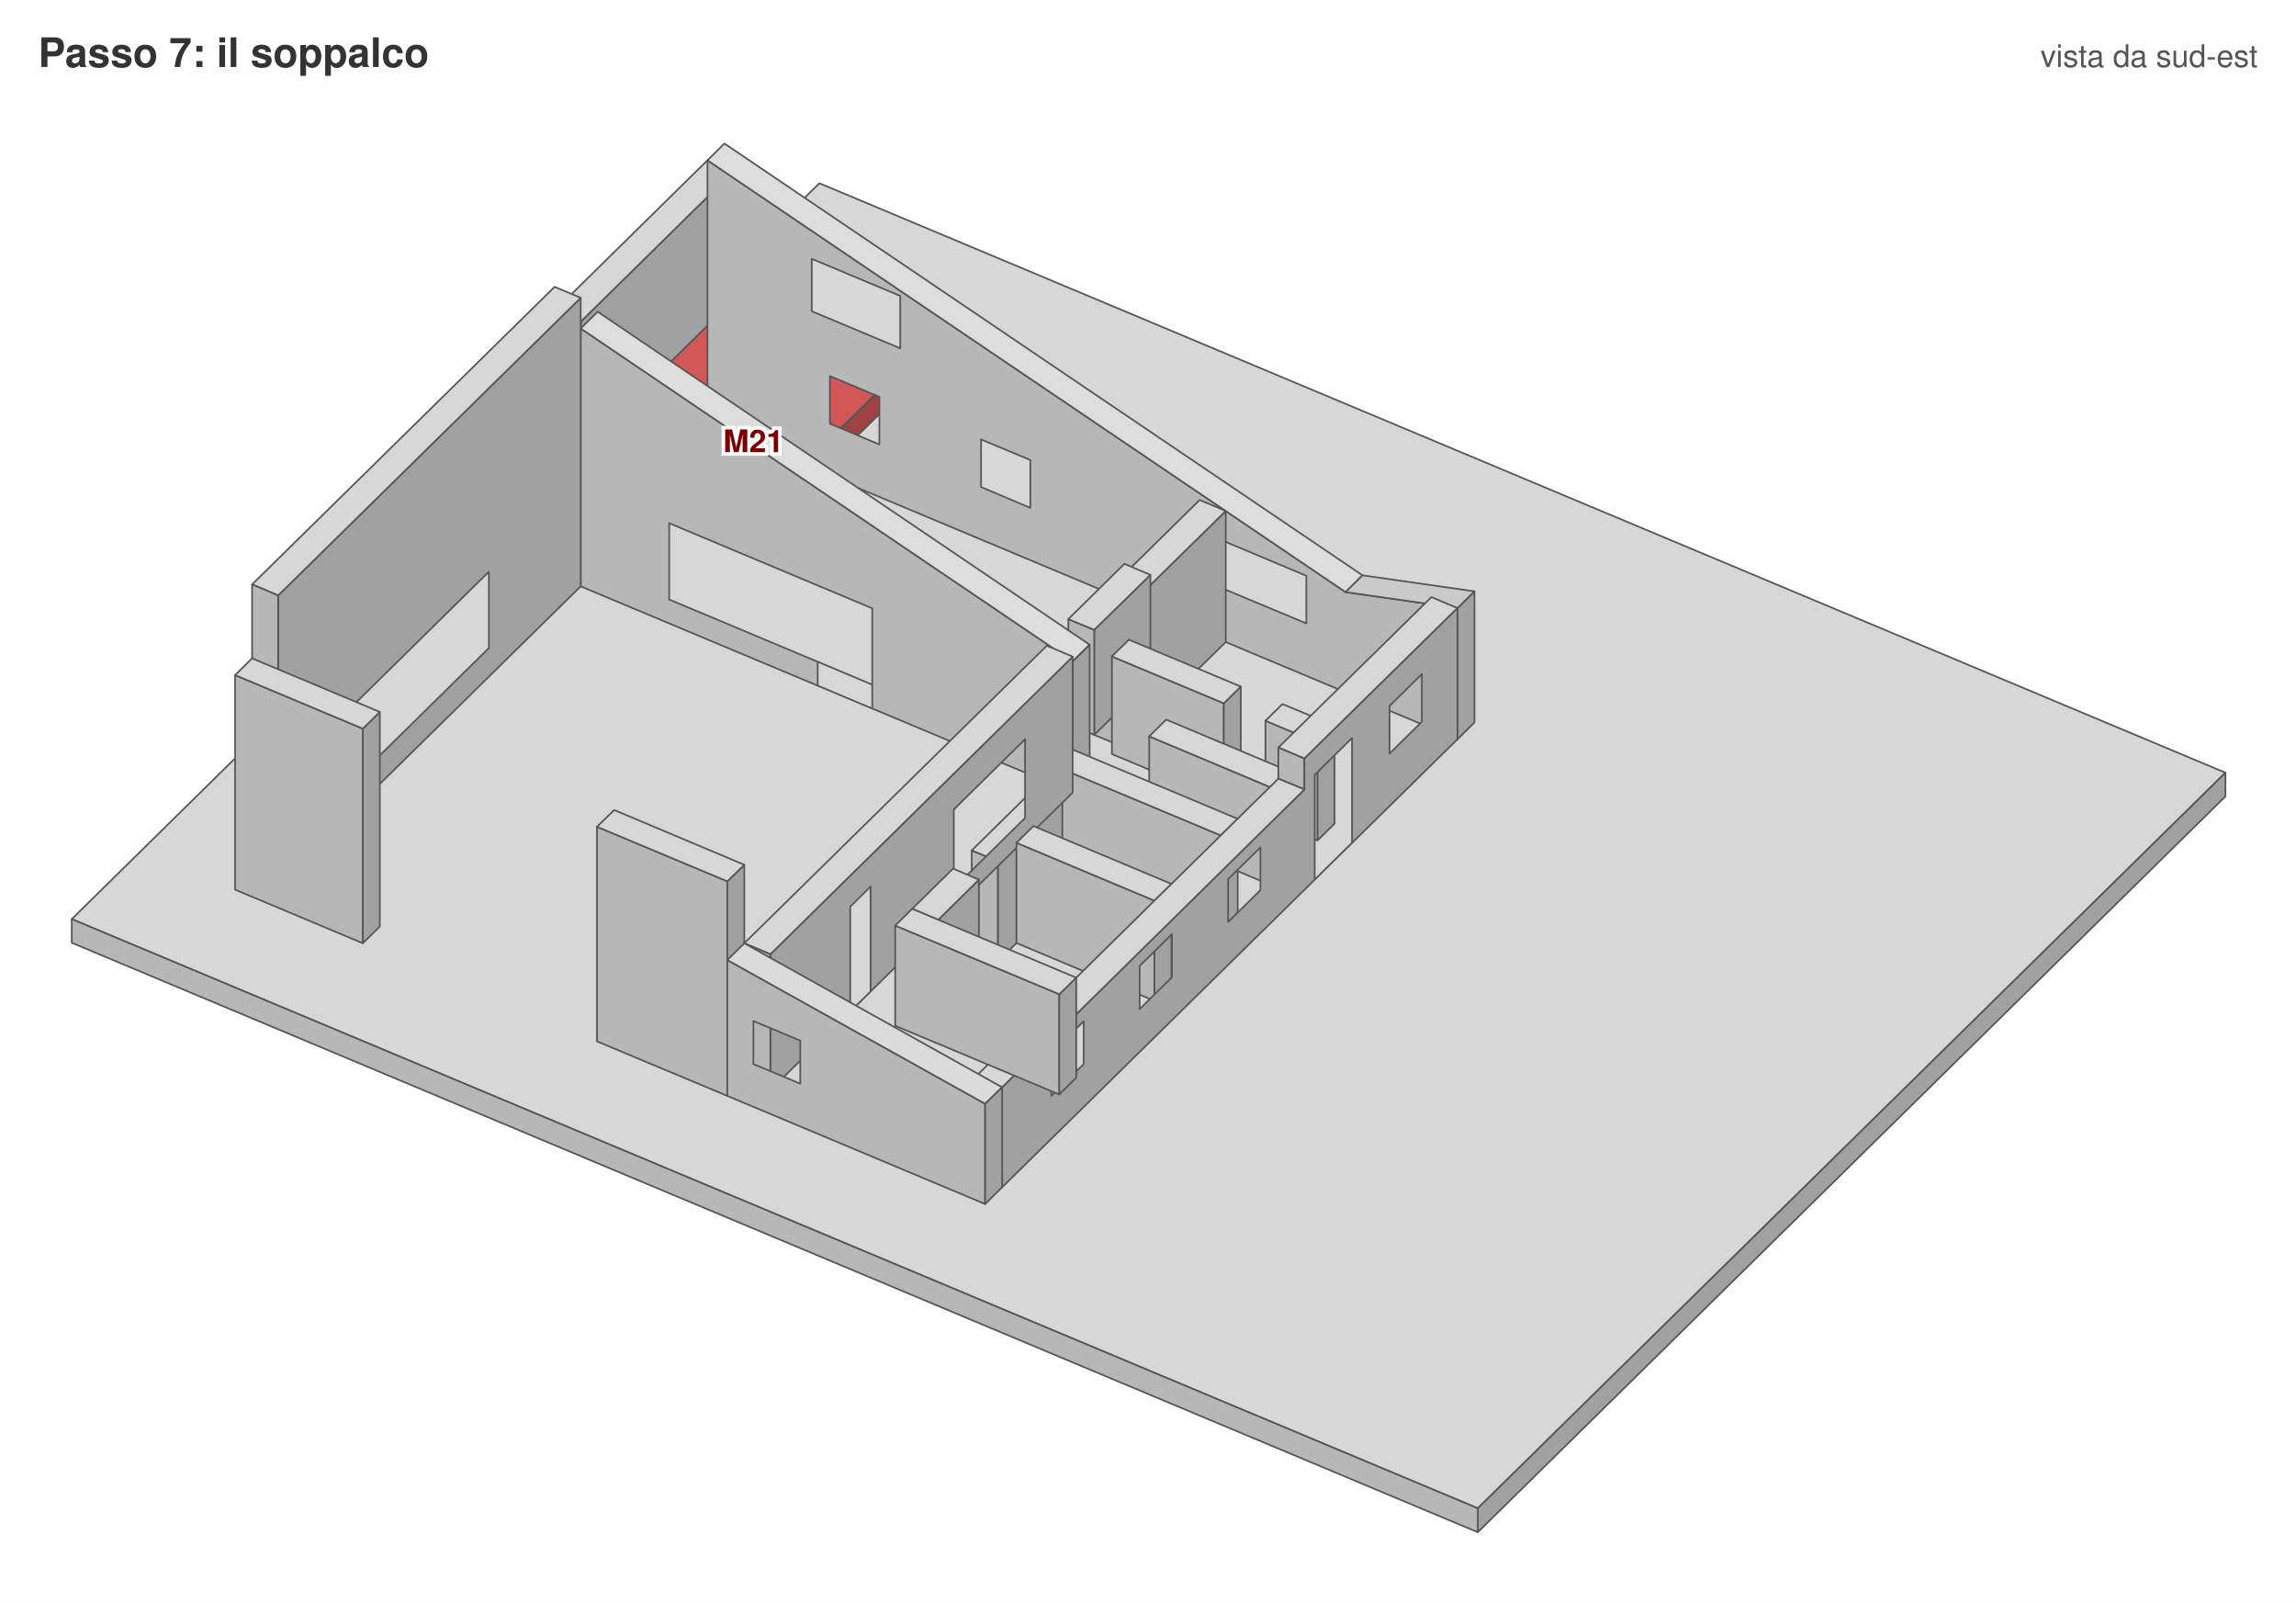
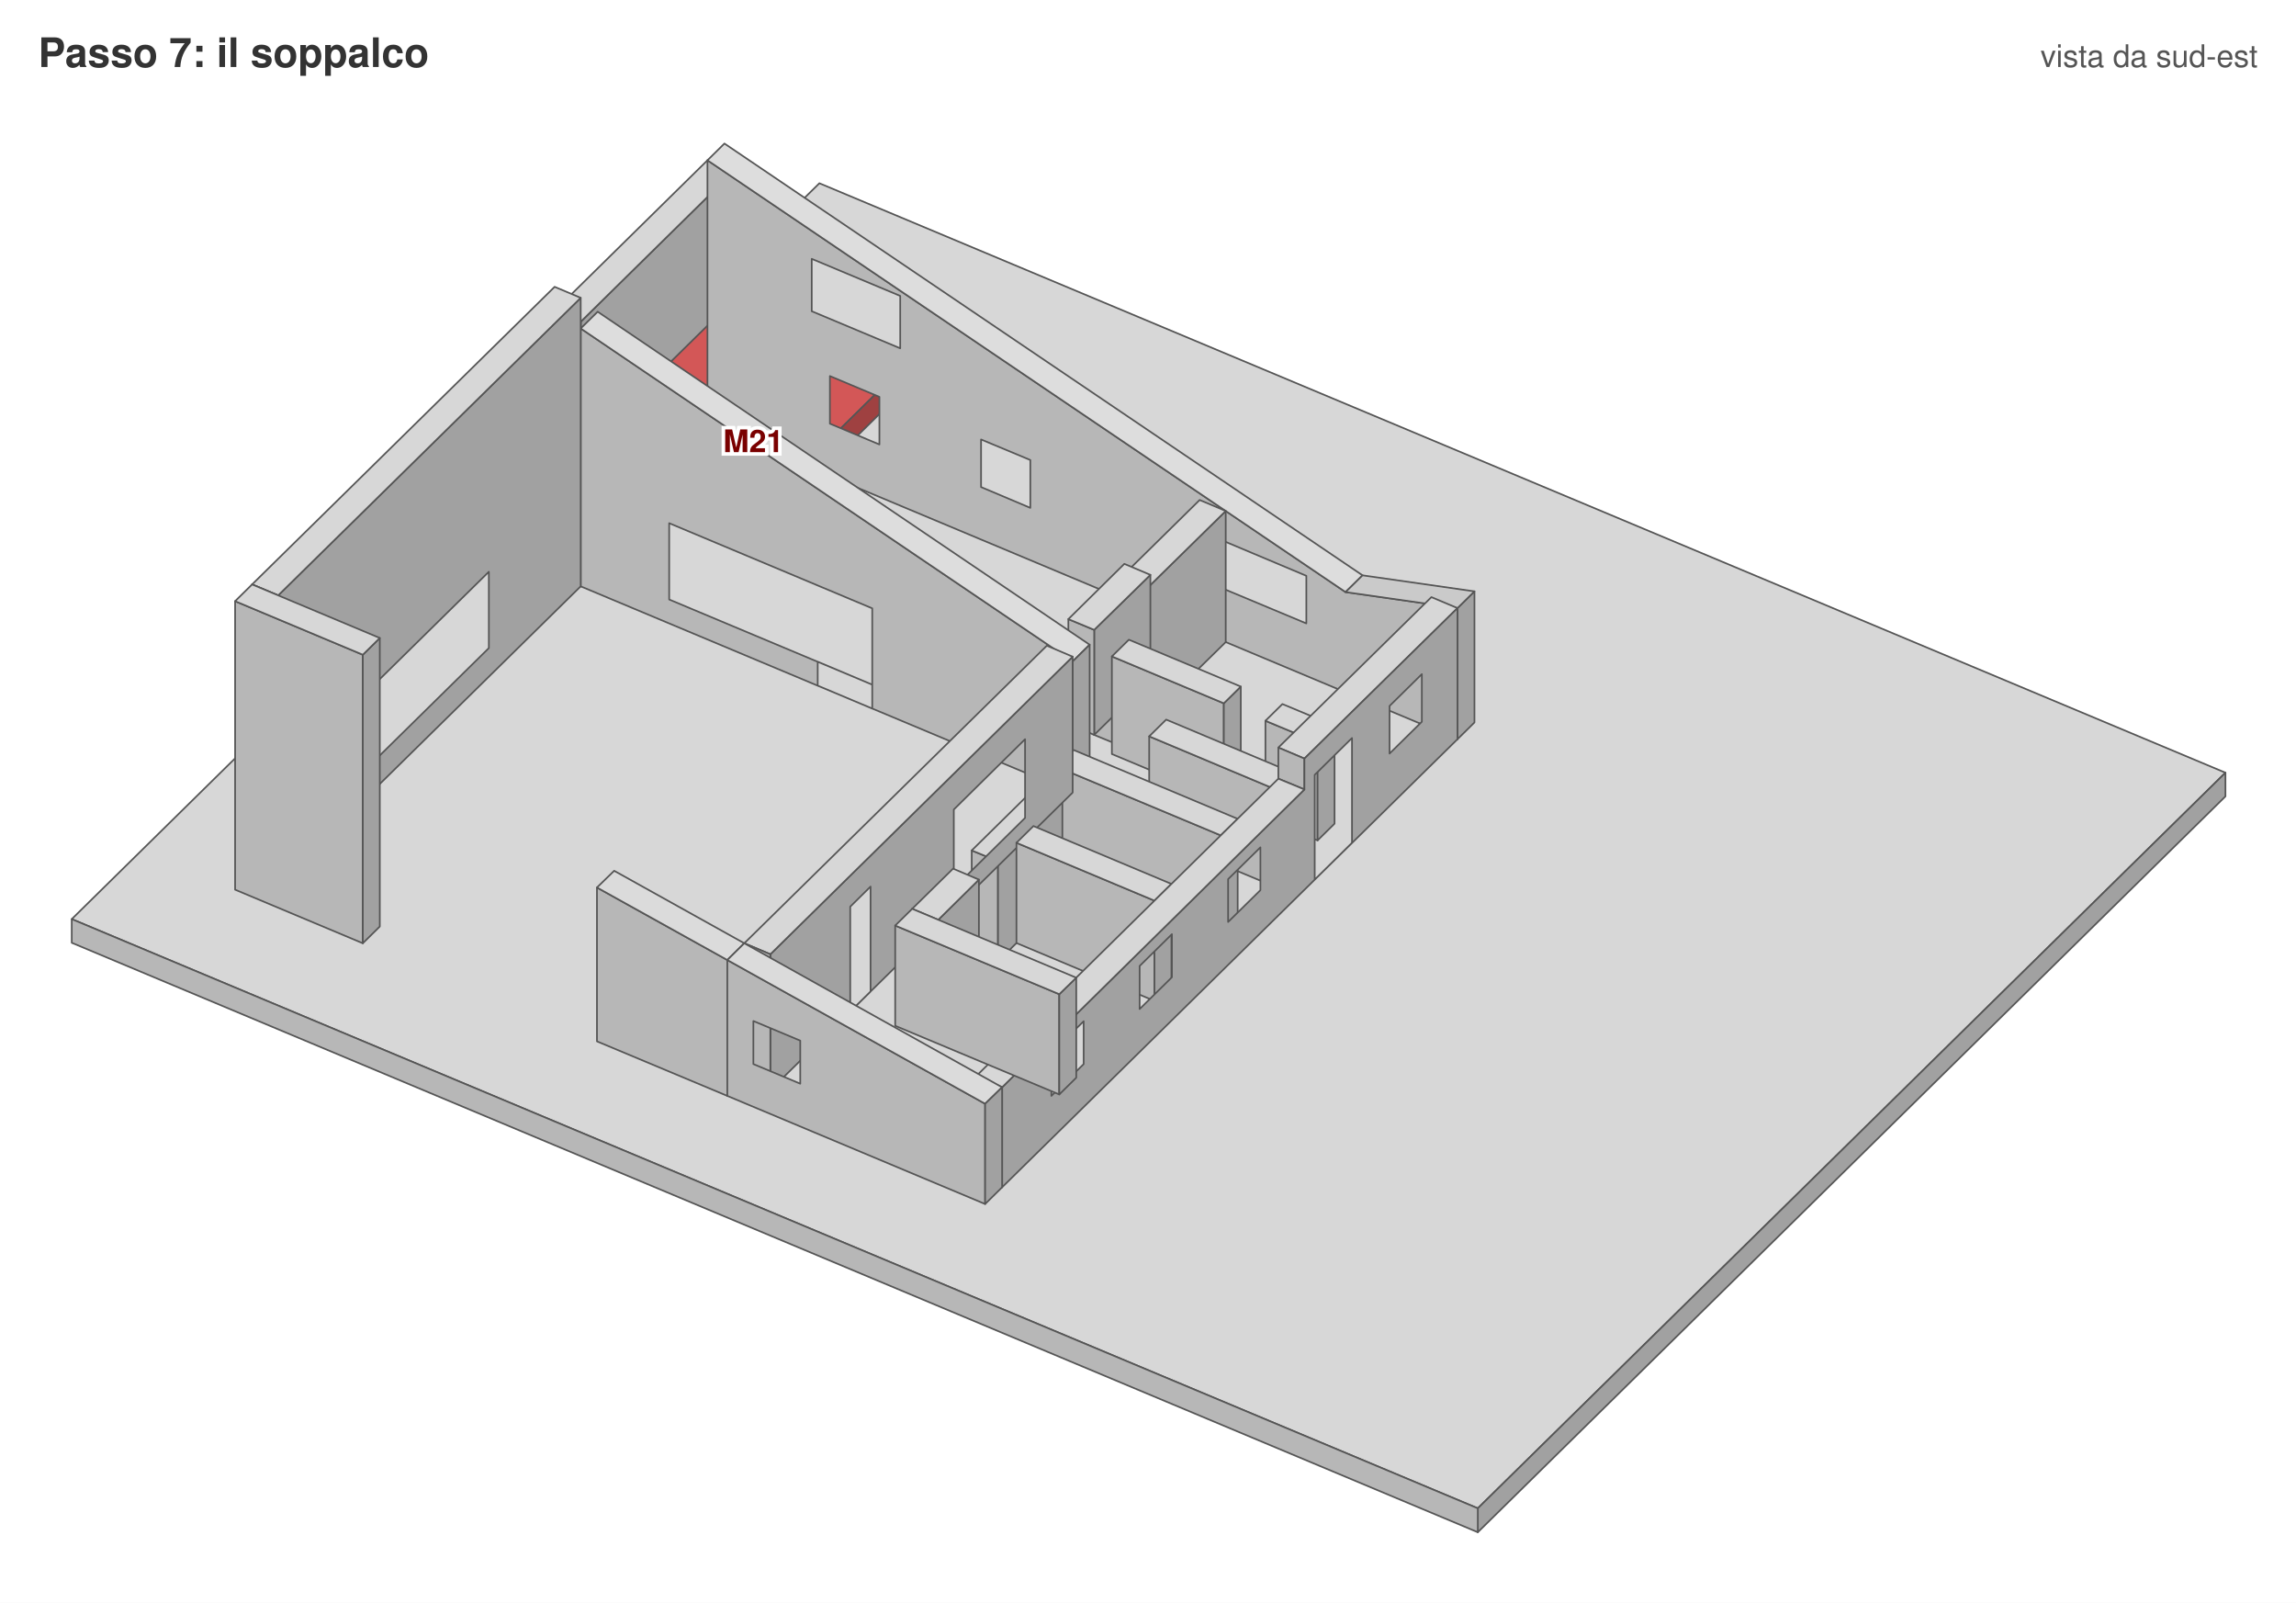
<svg xmlns="http://www.w3.org/2000/svg" viewBox="0 0 960 670" width="960" height="670">
  <rect width="100%" height="100%" fill="#ffffff" />
  <text x="16" y="28" font-family="Helvetica, Arial, sans-serif" font-size="17" font-weight="bold" fill="#333">Passo 7: il soppalco</text>
  <path d="M 342.6 76.6 L 930.5 323.0 L 617.9 630.5 L 30.0 384.2 Z" fill="rgb(215,215,215)" fill-rule="evenodd" stroke="#555" stroke-width="0.7" stroke-linejoin="round" />
  <path d="M 930.5 332.9 L 617.9 640.5 L 617.9 630.5 L 930.5 323.0 Z" fill="rgb(161,161,161)" fill-rule="evenodd" stroke="#555" stroke-width="0.7" stroke-linejoin="round" />
  <path d="M 617.9 640.5 L 30.0 394.1 L 30.0 384.2 L 617.9 630.5 Z" fill="rgb(183,183,183)" fill-rule="evenodd" stroke="#555" stroke-width="0.7" stroke-linejoin="round" />
  <path d="M 306.7 182.2 L 242.8 245.1 L 242.8 134.5 L 306.7 71.6 Z M 303.2 163.8 L 276.9 189.6 L 276.9 169.7 L 303.2 143.8 Z" fill="rgb(161,161,161)" fill-rule="evenodd" stroke="#555" stroke-width="0.7" stroke-linejoin="round" />
  <path d="M 231.9 240.5 L 231.9 129.9 L 242.8 134.5 L 242.8 245.1 Z" fill="rgb(183,183,183)" fill-rule="evenodd" stroke="#555" stroke-width="0.7" stroke-linejoin="round" />
  <path d="M 231.9 129.9 L 295.8 67.0 L 306.7 71.6 L 242.8 134.5 Z" fill="rgb(215,215,215)" fill-rule="evenodd" stroke="#555" stroke-width="0.7" stroke-linejoin="round" />
  <path d="M 306.7 125.4 L 376.4 154.6 L 319.6 210.5 L 249.9 181.3 Z" fill="rgb(211,87,87)" fill-rule="evenodd" stroke="#555" stroke-width="0.7" stroke-linejoin="round" />
  <path d="M 376.4 164.5 L 319.6 220.5 L 319.6 210.5 L 376.4 154.6 Z" fill="rgb(159,65,65)" fill-rule="evenodd" stroke="#555" stroke-width="0.7" stroke-linejoin="round" />
  <path d="M 319.6 220.5 L 249.9 191.3 L 249.9 181.3 L 319.6 210.5 Z" fill="rgb(180,74,74)" fill-rule="evenodd" stroke="#555" stroke-width="0.7" stroke-linejoin="round" />
  <path d="M 295.8 177.6 L 609.4 309.0 L 609.4 254.2 L 562.6 247.5 L 295.8 67.0 Z M 347.0 177.1 L 367.7 185.8 L 367.7 165.9 L 347.0 157.2 Z M 410.2 203.6 L 430.8 212.3 L 430.8 192.3 L 410.2 183.7 Z M 510.3 245.6 L 546.2 260.6 L 546.2 240.7 L 510.3 225.6 Z M 339.4 130.1 L 376.4 145.6 L 376.4 123.7 L 339.4 108.2 Z" fill="rgb(183,183,183)" fill-rule="evenodd" stroke="#555" stroke-width="0.7" stroke-linejoin="round" />
  <path d="M 569.7 240.5 L 302.9 60.0 L 295.8 67.0 L 562.6 247.5 Z" fill="rgb(221,221,221)" fill-rule="evenodd" stroke="#555" stroke-width="0.7" stroke-linejoin="round" />
  <path d="M 616.5 302.0 L 616.5 247.2 L 609.4 254.2 L 609.4 309.0 Z" fill="rgb(161,161,161)" fill-rule="evenodd" stroke="#555" stroke-width="0.7" stroke-linejoin="round" />
  <path d="M 616.5 247.2 L 569.7 240.5 L 562.6 247.5 L 609.4 254.2 Z" fill="rgb(202,202,202)" fill-rule="evenodd" stroke="#555" stroke-width="0.7" stroke-linejoin="round" />
  <path d="M 512.5 268.4 L 468.4 311.7 L 468.4 256.9 L 512.5 213.6 Z" fill="rgb(161,161,161)" fill-rule="evenodd" stroke="#555" stroke-width="0.7" stroke-linejoin="round" />
  <path d="M 457.5 252.4 L 501.6 209.0 L 512.5 213.6 L 468.4 256.9 Z" fill="rgb(215,215,215)" fill-rule="evenodd" stroke="#555" stroke-width="0.7" stroke-linejoin="round" />
  <path d="M 457.5 307.2 L 457.5 252.4 L 468.4 256.9 L 468.4 311.7 Z" fill="rgb(183,183,183)" fill-rule="evenodd" stroke="#555" stroke-width="0.7" stroke-linejoin="round" />
  <path d="M 481.0 284.1 L 457.5 307.2 L 457.5 263.3 L 481.0 240.3 Z" fill="rgb(161,161,161)" fill-rule="evenodd" stroke="#555" stroke-width="0.7" stroke-linejoin="round" />
  <path d="M 446.7 302.6 L 446.7 258.8 L 457.5 263.3 L 457.5 307.2 Z" fill="rgb(183,183,183)" fill-rule="evenodd" stroke="#555" stroke-width="0.7" stroke-linejoin="round" />
  <path d="M 446.7 258.8 L 470.1 235.7 L 481.0 240.3 L 457.5 263.3 Z" fill="rgb(215,215,215)" fill-rule="evenodd" stroke="#555" stroke-width="0.7" stroke-linejoin="round" />
  <path d="M 242.8 245.1 L 448.5 331.3 L 448.5 276.5 L 242.8 137.3 Z M 279.8 250.6 L 364.7 286.2 L 364.7 254.3 L 279.8 218.7 Z M 341.9 286.6 L 364.7 296.2 L 364.7 286.2 L 341.9 276.6 Z" fill="rgb(183,183,183)" fill-rule="evenodd" stroke="#555" stroke-width="0.7" stroke-linejoin="round" />
  <path d="M 455.6 269.5 L 249.9 130.3 L 242.8 137.3 L 448.5 276.5 Z" fill="rgb(221,221,221)" fill-rule="evenodd" stroke="#555" stroke-width="0.7" stroke-linejoin="round" />
  <path d="M 455.6 324.3 L 455.6 269.5 L 448.5 276.5 L 448.5 331.3 Z" fill="rgb(161,161,161)" fill-rule="evenodd" stroke="#555" stroke-width="0.7" stroke-linejoin="round" />
  <path d="M 464.9 315.2 L 511.7 334.8 L 511.7 294.0 L 464.9 274.4 Z" fill="rgb(183,183,183)" fill-rule="evenodd" stroke="#555" stroke-width="0.7" stroke-linejoin="round" />
  <path d="M 518.8 327.9 L 518.8 287.0 L 511.7 294.0 L 511.7 334.8 Z" fill="rgb(161,161,161)" fill-rule="evenodd" stroke="#555" stroke-width="0.7" stroke-linejoin="round" />
  <path d="M 518.8 287.0 L 472.0 267.4 L 464.9 274.4 L 511.7 294.0 Z" fill="rgb(215,215,215)" fill-rule="evenodd" stroke="#555" stroke-width="0.7" stroke-linejoin="round" />
  <path d="M 242.8 245.1 L 116.3 369.5 L 116.3 248.9 L 242.8 124.5 Z M 204.4 270.9 L 134.8 339.4 L 134.8 307.5 L 204.4 239.0 Z" fill="rgb(161,161,161)" fill-rule="evenodd" stroke="#555" stroke-width="0.7" stroke-linejoin="round" />
  <path d="M 105.4 244.3 L 231.9 119.9 L 242.8 124.5 L 116.3 248.9 Z" fill="rgb(215,215,215)" fill-rule="evenodd" stroke="#555" stroke-width="0.7" stroke-linejoin="round" />
  <path d="M 105.4 364.9 L 105.4 244.3 L 116.3 248.9 L 116.3 369.5 Z" fill="rgb(183,183,183)" fill-rule="evenodd" stroke="#555" stroke-width="0.7" stroke-linejoin="round" />
  <path d="M 529.1 342.1 L 550.9 351.3 L 550.9 310.4 L 529.1 301.3 Z" fill="rgb(183,183,183)" fill-rule="evenodd" stroke="#555" stroke-width="0.7" stroke-linejoin="round" />
  <path d="M 558.0 344.3 L 558.0 303.4 L 550.9 310.4 L 550.9 351.3 Z" fill="rgb(161,161,161)" fill-rule="evenodd" stroke="#555" stroke-width="0.7" stroke-linejoin="round" />
  <path d="M 558.0 303.4 L 536.2 294.3 L 529.1 301.3 L 550.9 310.4 Z" fill="rgb(215,215,215)" fill-rule="evenodd" stroke="#555" stroke-width="0.7" stroke-linejoin="round" />
  <path d="M 480.5 348.7 L 531.7 370.1 L 531.7 329.3 L 480.5 307.8 Z" fill="rgb(183,183,183)" fill-rule="evenodd" stroke="#555" stroke-width="0.7" stroke-linejoin="round" />
  <path d="M 538.8 363.1 L 538.8 322.3 L 531.7 329.3 L 531.7 370.1 Z" fill="rgb(161,161,161)" fill-rule="evenodd" stroke="#555" stroke-width="0.7" stroke-linejoin="round" />
  <path d="M 538.8 322.3 L 487.6 300.8 L 480.5 307.8 L 531.7 329.3 Z" fill="rgb(215,215,215)" fill-rule="evenodd" stroke="#555" stroke-width="0.7" stroke-linejoin="round" />
  <path d="M 441.8 362.4 L 510.4 391.1 L 510.4 349.2 L 441.8 320.5 Z" fill="rgb(183,183,183)" fill-rule="evenodd" stroke="#555" stroke-width="0.7" stroke-linejoin="round" />
  <path d="M 517.5 384.1 L 517.5 342.3 L 510.4 349.2 L 510.4 391.1 Z" fill="rgb(161,161,161)" fill-rule="evenodd" stroke="#555" stroke-width="0.7" stroke-linejoin="round" />
  <path d="M 517.5 342.3 L 448.9 313.5 L 441.8 320.5 L 510.4 349.2 Z" fill="rgb(215,215,215)" fill-rule="evenodd" stroke="#555" stroke-width="0.7" stroke-linejoin="round" />
  <path d="M 444.2 375.3 L 417.2 401.9 L 417.2 360.0 L 444.2 333.5 Z" fill="rgb(161,161,161)" fill-rule="evenodd" stroke="#555" stroke-width="0.7" stroke-linejoin="round" />
  <path d="M 406.3 397.3 L 406.3 355.5 L 417.2 360.0 L 417.2 401.9 Z" fill="rgb(183,183,183)" fill-rule="evenodd" stroke="#555" stroke-width="0.7" stroke-linejoin="round" />
  <path d="M 406.3 355.5 L 433.3 328.9 L 444.2 333.5 L 417.2 360.0 Z" fill="rgb(215,215,215)" fill-rule="evenodd" stroke="#555" stroke-width="0.7" stroke-linejoin="round" />
-   <path d="M 98.3 371.9 L 151.7 394.3 L 151.7 304.6 L 98.3 282.2 Z" fill="rgb(183,183,183)" fill-rule="evenodd" stroke="#555" stroke-width="0.7" stroke-linejoin="round" />
-   <path d="M 158.8 387.3 L 158.8 297.6 L 151.7 304.6 L 151.7 394.3 Z" fill="rgb(161,161,161)" fill-rule="evenodd" stroke="#555" stroke-width="0.7" stroke-linejoin="round" />
-   <path d="M 158.8 297.6 L 105.4 275.2 L 98.3 282.2 L 151.7 304.6 Z" fill="rgb(215,215,215)" fill-rule="evenodd" stroke="#555" stroke-width="0.7" stroke-linejoin="round" />
  <path d="M 448.5 331.3 L 322.1 455.7 L 322.1 398.9 L 448.5 274.5 Z M 428.6 341.9 L 398.8 371.3 L 398.8 338.4 L 428.6 309.0 Z M 364.0 414.5 L 355.5 422.9 L 355.5 379.0 L 364.0 370.6 Z" fill="rgb(161,161,161)" fill-rule="evenodd" stroke="#555" stroke-width="0.7" stroke-linejoin="round" />
  <path d="M 311.2 394.3 L 437.7 269.9 L 448.5 274.5 L 322.1 398.9 Z" fill="rgb(215,215,215)" fill-rule="evenodd" stroke="#555" stroke-width="0.7" stroke-linejoin="round" />
  <path d="M 311.2 451.2 L 311.2 394.3 L 322.1 398.9 L 322.1 455.7 Z" fill="rgb(183,183,183)" fill-rule="evenodd" stroke="#555" stroke-width="0.7" stroke-linejoin="round" />
  <path d="M 425.0 394.2 L 482.7 418.4 L 482.7 376.5 L 425.0 352.3 Z" fill="rgb(183,183,183)" fill-rule="evenodd" stroke="#555" stroke-width="0.7" stroke-linejoin="round" />
  <path d="M 489.8 411.4 L 489.8 369.5 L 482.7 376.5 L 482.7 418.4 Z" fill="rgb(161,161,161)" fill-rule="evenodd" stroke="#555" stroke-width="0.7" stroke-linejoin="round" />
  <path d="M 489.8 369.5 L 432.1 345.3 L 425.0 352.3 L 482.7 376.5 Z" fill="rgb(215,215,215)" fill-rule="evenodd" stroke="#555" stroke-width="0.7" stroke-linejoin="round" />
  <path d="M 534.5 312.5 L 598.5 249.6 L 609.4 254.2 L 545.4 317.1 Z" fill="rgb(215,215,215)" fill-rule="evenodd" stroke="#555" stroke-width="0.7" stroke-linejoin="round" />
  <path d="M 534.5 325.5 L 534.5 312.5 L 545.4 317.1 L 545.4 330.0 Z" fill="rgb(183,183,183)" fill-rule="evenodd" stroke="#555" stroke-width="0.7" stroke-linejoin="round" />
  <path d="M 609.4 309.0 L 419.0 496.3 L 419.0 454.5 L 545.4 330.0 L 545.4 317.1 L 609.4 254.2 Z M 594.5 301.7 L 581.0 315.0 L 581.0 295.1 L 594.5 281.8 Z M 565.3 352.3 L 549.7 367.7 L 549.7 323.9 L 565.3 308.5 Z M 527.0 372.1 L 513.5 385.4 L 513.5 367.5 L 527.0 354.2 Z M 490.0 408.5 L 476.5 421.8 L 476.5 403.8 L 490.0 390.5 Z M 453.1 444.8 L 439.6 458.1 L 439.6 440.2 L 453.1 426.9 Z" fill="rgb(161,161,161)" fill-rule="evenodd" stroke="#555" stroke-width="0.7" stroke-linejoin="round" />
  <path d="M 408.1 449.9 L 534.5 325.5 L 545.4 330.0 L 419.0 454.5 Z" fill="rgb(215,215,215)" fill-rule="evenodd" stroke="#555" stroke-width="0.7" stroke-linejoin="round" />
  <path d="M 408.1 491.8 L 408.1 449.9 L 419.0 454.5 L 419.0 496.3 Z" fill="rgb(183,183,183)" fill-rule="evenodd" stroke="#555" stroke-width="0.7" stroke-linejoin="round" />
+   <path d="M 98.3 371.9 L 151.7 394.3 L 151.7 273.7 L 98.3 251.3 Z" fill="rgb(183,183,183)" fill-rule="evenodd" stroke="#555" stroke-width="0.7" stroke-linejoin="round" />
+   <path d="M 158.8 387.3 L 158.8 266.7 L 151.7 273.7 L 151.7 394.3 Z" fill="rgb(161,161,161)" fill-rule="evenodd" stroke="#555" stroke-width="0.7" stroke-linejoin="round" />
+   <path d="M 158.8 266.7 L 105.4 244.3 L 98.3 251.3 L 151.7 273.7 Z" fill="rgb(215,215,215)" fill-rule="evenodd" stroke="#555" stroke-width="0.7" stroke-linejoin="round" />
  <path d="M 409.3 409.6 L 392.3 426.3 L 392.3 384.5 L 409.3 367.7 Z" fill="rgb(161,161,161)" fill-rule="evenodd" stroke="#555" stroke-width="0.7" stroke-linejoin="round" />
  <path d="M 381.4 421.8 L 381.4 379.9 L 392.3 384.5 L 392.3 426.3 Z" fill="rgb(183,183,183)" fill-rule="evenodd" stroke="#555" stroke-width="0.7" stroke-linejoin="round" />
  <path d="M 381.4 379.9 L 398.5 363.1 L 409.3 367.7 L 392.3 384.5 Z" fill="rgb(215,215,215)" fill-rule="evenodd" stroke="#555" stroke-width="0.7" stroke-linejoin="round" />
  <path d="M 374.3 428.8 L 442.9 457.5 L 442.9 415.6 L 374.3 386.9 Z" fill="rgb(183,183,183)" fill-rule="evenodd" stroke="#555" stroke-width="0.7" stroke-linejoin="round" />
  <path d="M 450.0 450.5 L 450.0 408.7 L 442.9 415.6 L 442.9 457.5 Z" fill="rgb(161,161,161)" fill-rule="evenodd" stroke="#555" stroke-width="0.7" stroke-linejoin="round" />
  <path d="M 450.0 408.7 L 381.4 379.9 L 374.3 386.9 L 442.9 415.6 Z" fill="rgb(215,215,215)" fill-rule="evenodd" stroke="#555" stroke-width="0.7" stroke-linejoin="round" />
-   <path d="M 249.6 435.3 L 304.1 458.1 L 304.1 368.4 L 249.6 345.6 Z" fill="rgb(183,183,183)" fill-rule="evenodd" stroke="#555" stroke-width="0.7" stroke-linejoin="round" />
-   <path d="M 311.2 451.2 L 311.2 361.5 L 304.1 368.4 L 304.1 458.1 Z" fill="rgb(161,161,161)" fill-rule="evenodd" stroke="#555" stroke-width="0.7" stroke-linejoin="round" />
-   <path d="M 311.2 361.5 L 256.8 338.6 L 249.6 345.6 L 304.1 368.4 Z" fill="rgb(215,215,215)" fill-rule="evenodd" stroke="#555" stroke-width="0.7" stroke-linejoin="round" />
+   <path d="M 249.6 435.3 L 304.1 458.1 L 304.1 401.3 L 249.6 371.0 Z" fill="rgb(183,183,183)" fill-rule="evenodd" stroke="#555" stroke-width="0.7" stroke-linejoin="round" />
+   <path d="M 311.2 451.2 L 311.2 394.3 L 304.1 401.3 L 304.1 458.1 Z" fill="rgb(161,161,161)" fill-rule="evenodd" stroke="#555" stroke-width="0.7" stroke-linejoin="round" />
+   <path d="M 311.2 394.3 L 256.8 364.0 L 249.6 371.0 L 304.1 401.3 Z" fill="rgb(219,219,219)" fill-rule="evenodd" stroke="#555" stroke-width="0.7" stroke-linejoin="round" />
  <path d="M 304.1 458.1 L 411.9 503.3 L 411.9 461.4 L 304.1 401.3 Z M 315.0 444.8 L 334.6 453.0 L 334.6 435.0 L 315.0 426.8 Z" fill="rgb(183,183,183)" fill-rule="evenodd" stroke="#555" stroke-width="0.7" stroke-linejoin="round" />
  <path d="M 419.0 454.5 L 311.2 394.3 L 304.1 401.3 L 411.9 461.4 Z" fill="rgb(219,219,219)" fill-rule="evenodd" stroke="#555" stroke-width="0.7" stroke-linejoin="round" />
  <path d="M 419.0 496.3 L 419.0 454.5 L 411.9 461.4 L 411.9 503.3 Z" fill="rgb(161,161,161)" fill-rule="evenodd" stroke="#555" stroke-width="0.7" stroke-linejoin="round" />
  <text x="315" y="189" font-family="Helvetica, Arial, sans-serif" font-size="13" font-weight="bold" fill="#7a0000" text-anchor="middle" stroke="#fff" stroke-width="3" paint-order="stroke">M21</text>
  <text x="944" y="28" font-family="Helvetica, Arial, sans-serif" font-size="13" fill="#555" text-anchor="end">vista da sud-est</text>
</svg>
